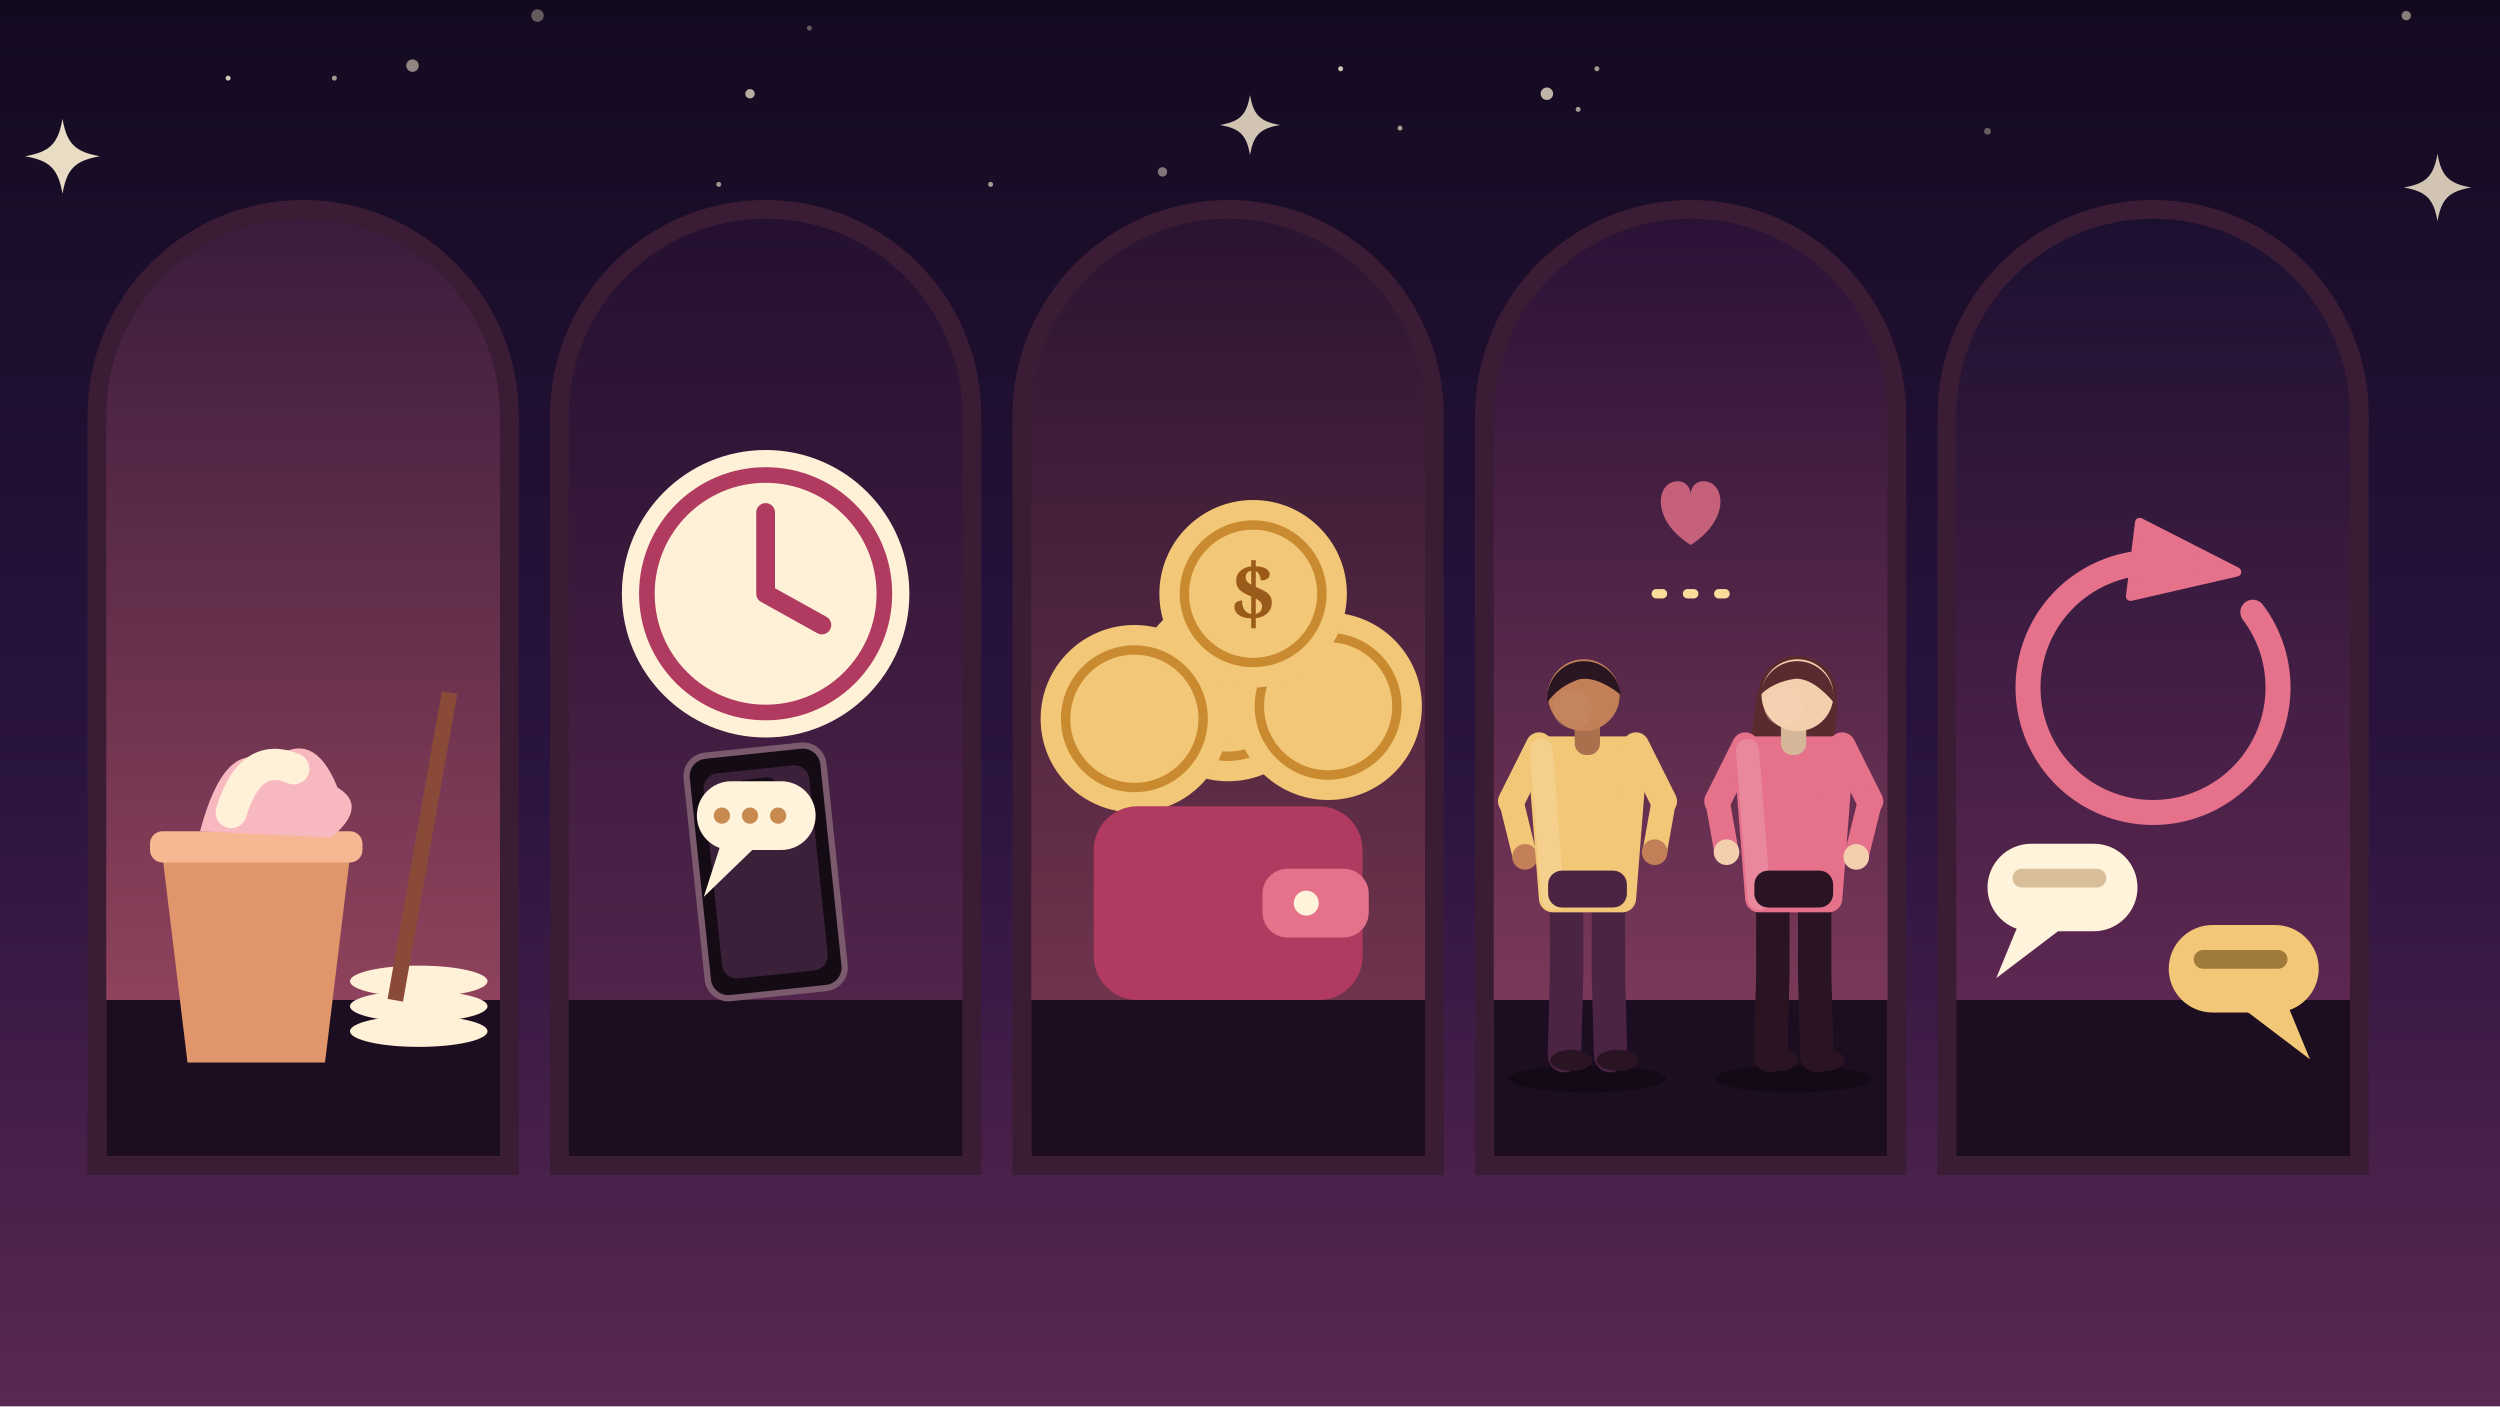
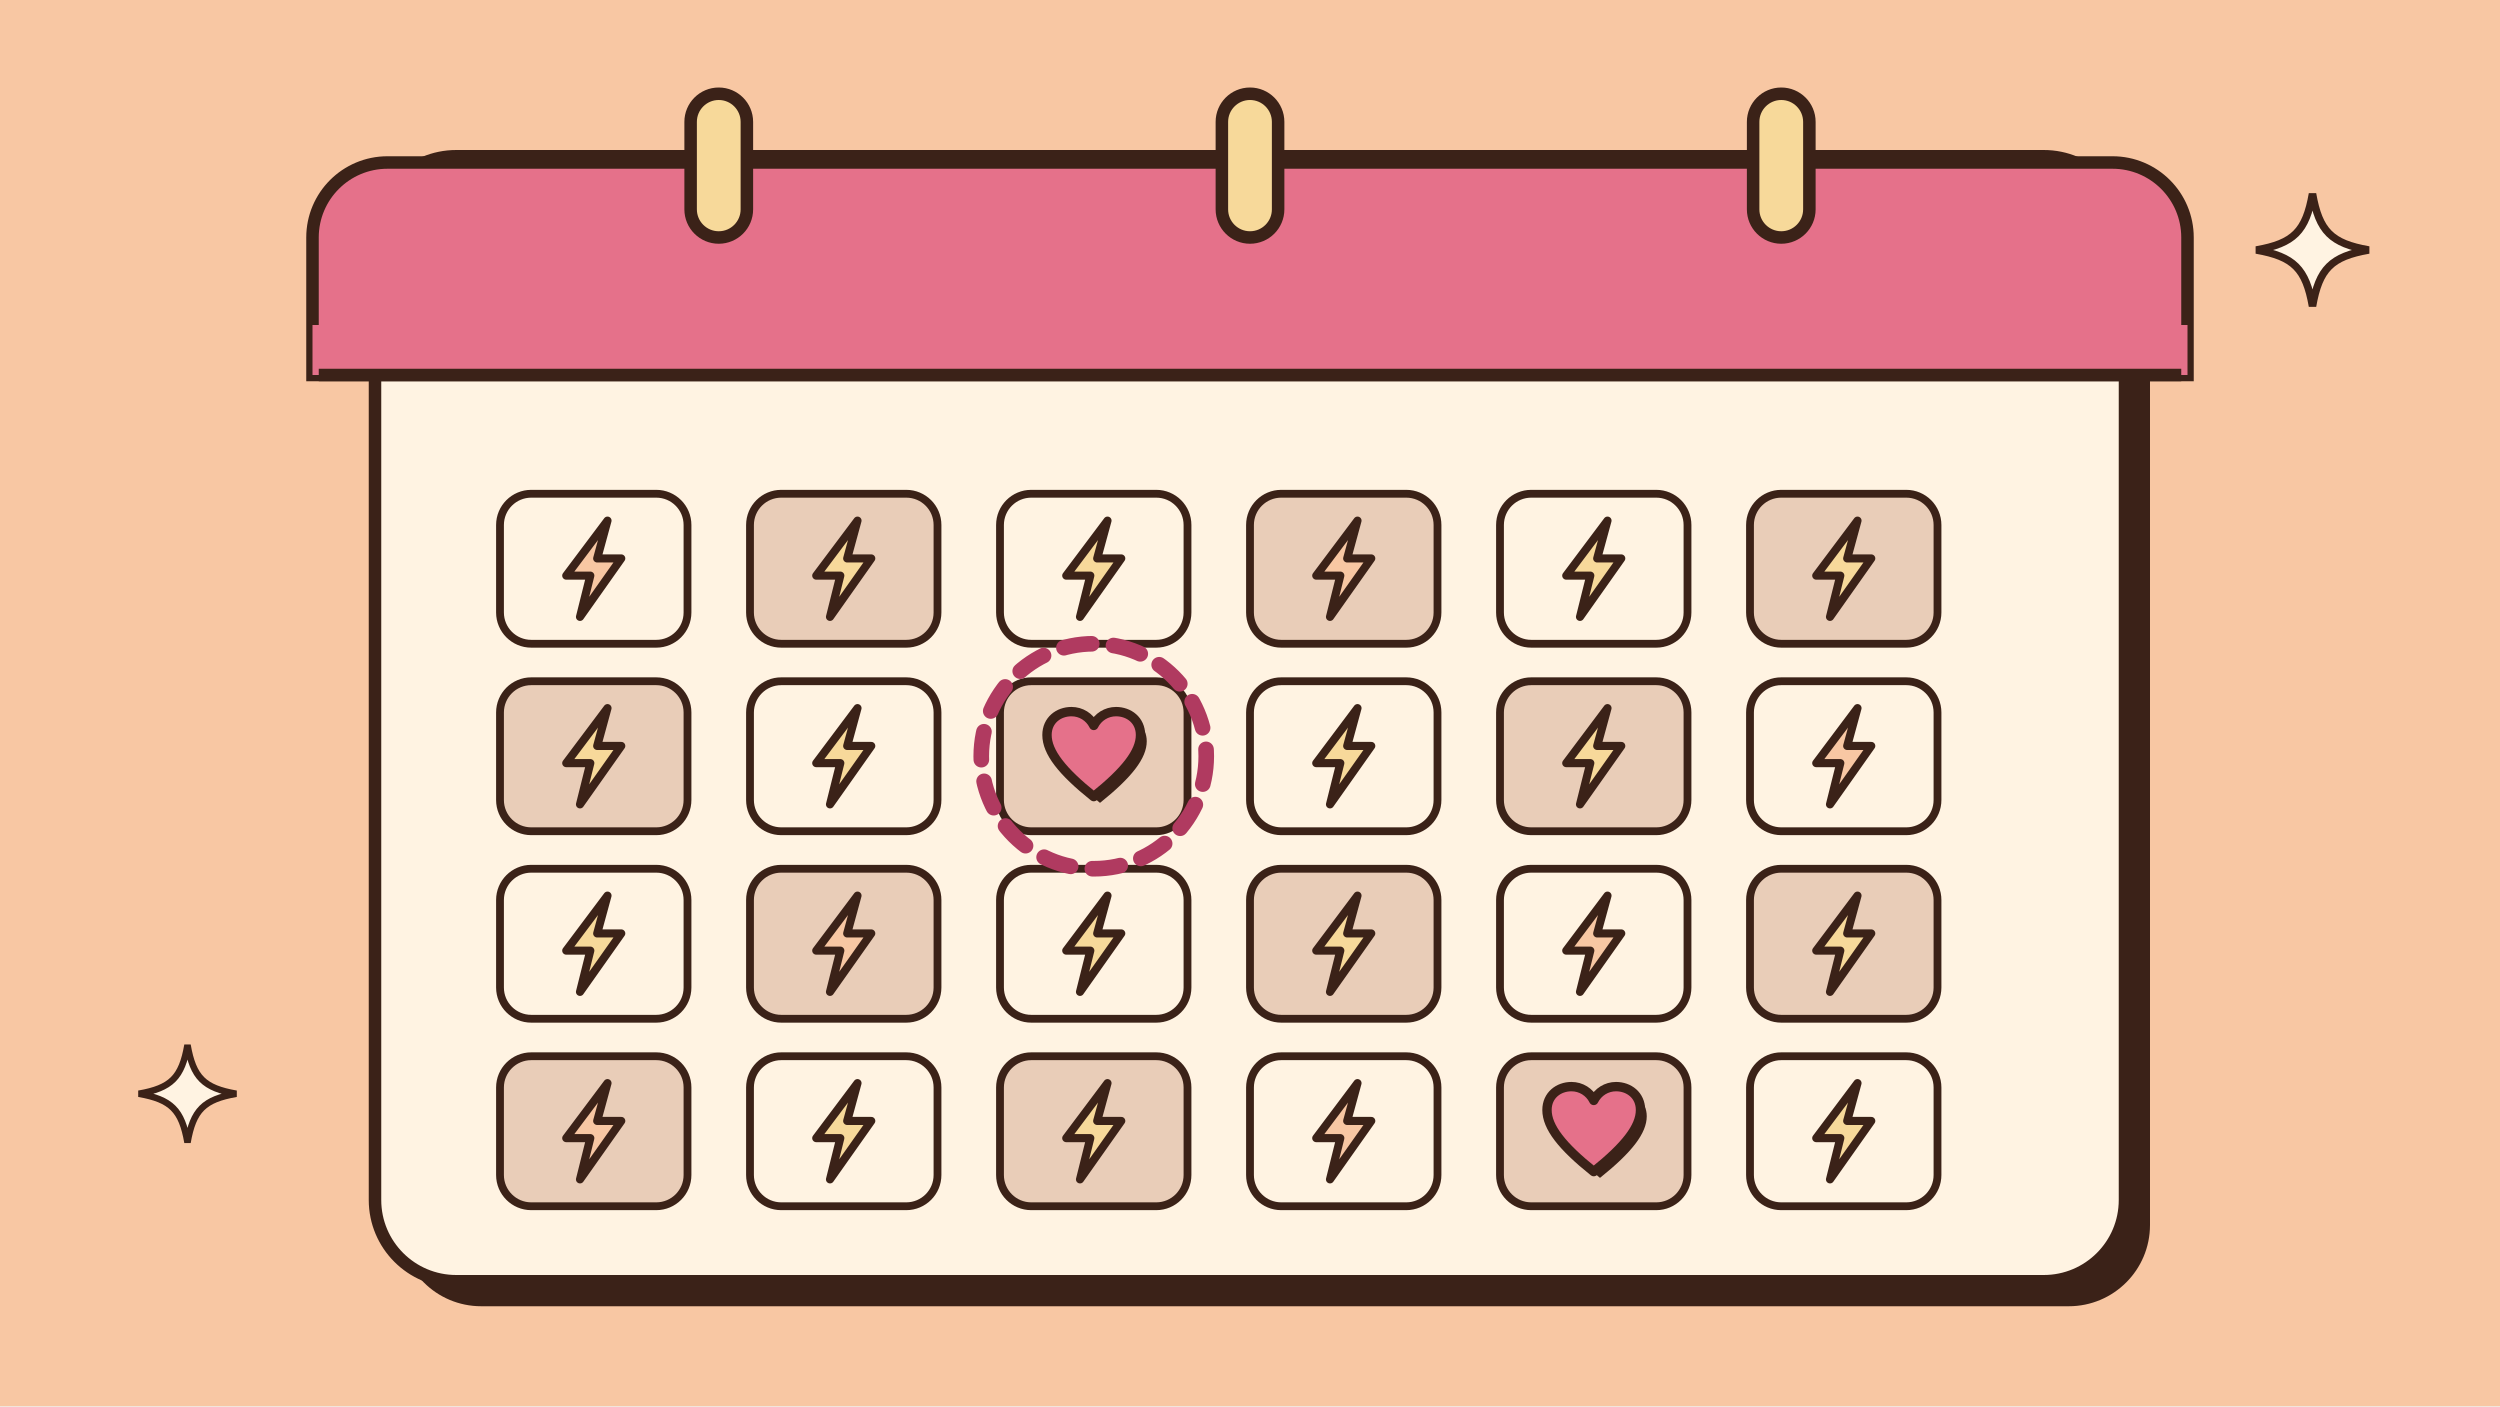
<svg xmlns="http://www.w3.org/2000/svg" viewBox="0 0 800 450" preserveAspectRatio="xMidYMid slice">
-   <defs>
-     <linearGradient id="f2bg" x1="0" y1="0" x2="0" y2="1">
-       <stop offset="0" stop-color="#140a20" />
-       <stop offset=".55" stop-color="#2a1440" />
-       <stop offset="1" stop-color="#5a2850" />
-     </linearGradient>
-   </defs>
-   <rect width="800" height="450" fill="url(#f2bg)" />
-   <circle cx="259" cy="9" r="0.8" fill="#fff3d6" opacity="0.34" />
-   <circle cx="429" cy="22" r="0.8" fill="#fff3d6" opacity="0.80" />
-   <circle cx="172" cy="5" r="2.0" fill="#fff3d6" opacity="0.34" />
-   <circle cx="73" cy="25" r="0.8" fill="#fff3d6" opacity="0.82" />
-   <circle cx="505" cy="35" r="0.8" fill="#fff3d6" opacity="0.62" />
-   <circle cx="317" cy="59" r="0.8" fill="#fff3d6" opacity="0.61" />
-   <circle cx="107" cy="25" r="0.8" fill="#fff3d6" opacity="0.61" />
-   <circle cx="448" cy="41" r="0.8" fill="#fff3d6" opacity="0.62" />
-   <circle cx="511" cy="22" r="0.8" fill="#fff3d6" opacity="0.61" />
-   <circle cx="495" cy="30" r="2.0" fill="#fff3d6" opacity="0.73" />
-   <circle cx="372" cy="55" r="1.5" fill="#fff3d6" opacity="0.46" />
-   <circle cx="636" cy="42" r="1.1" fill="#fff3d6" opacity="0.35" />
-   <circle cx="240" cy="30" r="1.5" fill="#fff3d6" opacity="0.70" />
-   <circle cx="230" cy="59" r="0.8" fill="#fff3d6" opacity="0.58" />
-   <circle cx="132" cy="21" r="2.0" fill="#fff3d6" opacity="0.53" />
-   <circle cx="770" cy="5" r="1.5" fill="#fff3d6" opacity="0.49" />
-   <clipPath id="f2ac">
-     <path d="M34 370 V133.0 A63.0 63.0 0 0 1 160 133.0 V370Z" />
-   </clipPath>
-   <linearGradient id="f2as" x1="0" y1="0" x2="0" y2="1">
-     <stop offset="0" stop-color="#3a1c3c" />
-     <stop offset="1" stop-color="#a04a62" />
-   </linearGradient>
-   <path d="M28 376 V133.0 A69.0 69.0 0 0 1 166 133.0 V376Z" fill="#3a1c34" />
-   <g clip-path="url(#f2ac)">
-     <rect x="34" y="70" width="126" height="300" fill="url(#f2as)" />
-     <rect x="34" y="320" width="126" height="50" fill="#1c0e20" />
-     <path d="M52 274 H112 L104 340 H60Z" fill="#e0956a" />
-     <rect x="48" y="266" width="68" height="10" rx="4" fill="#f6b793" />
-     <path d="M64 266 q8 -30 22 -22 q14 -12 22 8 q10 6 -2 16z" fill="#f8b8c0" />
-     <path d="M74 260 q6 -20 20 -14" stroke="#fff0d8" stroke-width="10" fill="none" stroke-linecap="round" />
-     <ellipse cx="134" cy="330" rx="22" ry="5" fill="#fff0d8" />
-     <ellipse cx="134" cy="322" rx="22" ry="5" fill="#fff0d8" />
-     <ellipse cx="134" cy="314" rx="22" ry="5" fill="#fff0d8" />
-     <rect x="124" y="220" width="5" height="100" fill="#8a4a38" transform="rotate(10 126 320)" />
+   <rect width="800" height="450" fill="#f8c7a3" />
+   <g transform="">
+     <rect x="128" y="58" width="560" height="360" rx="26" fill="#3b2218" />
+     <rect x="120" y="50" width="560" height="360" rx="26" fill="#fff3e2" stroke="#3b2218" stroke-width="4" />
  </g>
-   <clipPath id="f2bc">
-     <path d="M182 370 V133.0 A63.0 63.0 0 0 1 308 133.0 V370Z" />
-   </clipPath>
-   <linearGradient id="f2bs" x1="0" y1="0" x2="0" y2="1">
-     <stop offset="0" stop-color="#241030" />
-     <stop offset="1" stop-color="#5a2850" />
-   </linearGradient>
-   <path d="M176 376 V133.0 A69.0 69.0 0 0 1 314 133.0 V376Z" fill="#3a1c34" />
-   <g clip-path="url(#f2bc)">
-     <rect x="182" y="70" width="126" height="300" fill="url(#f2bs)" />
-     <rect x="182" y="320" width="126" height="50" fill="#1c0e20" />
-     <circle cx="245.0" cy="190" r="46" fill="#fff0d8" />
-     <circle cx="245.0" cy="190" r="38" fill="none" stroke="#b03a60" stroke-width="5" />
-     <path d="M245.0 164 V190 L263.0 200" stroke="#b03a60" stroke-width="6" fill="none" stroke-linecap="round" stroke-linejoin="round" />
-     <g transform="rotate(-6 245.0 279.0)">
-       <rect x="223.0" y="240" width="44" height="78" rx="6.6" fill="#150b14" stroke="#7a5a6c" stroke-width="2" />
-       <rect x="228.0" y="246" width="34" height="66" rx="4.84" fill="#3a2038" />
-       <rect x="238.84" y="249" width="12.32" height="5" rx="2.5" fill="#150b14" />
-     </g>
-     <rect x="223.0" y="250" width="38" height="22" rx="11.0" fill="#fff3dc" />
-     <path d="M230.7 270 L225.2 287 L242.8 270Z" fill="#fff3dc" />
-     <circle cx="231.0" cy="261" r="2.6" fill="#c98a50" />
-     <circle cx="240.0" cy="261" r="2.6" fill="#c98a50" />
-     <circle cx="249.0" cy="261" r="2.6" fill="#c98a50" />
+   <path d="M124 52 H676 a24 24 0 0 1 24 24 V120 H100 V76 a24 24 0 0 1 24 -24Z" fill="#e5718a" stroke="#3b2218" stroke-width="4" transform="translate(0 0)" />
+   <rect x="100" y="104" width="600" height="16" fill="#e5718a" />
+   <line x1="102" y1="120" x2="698" y2="120" stroke="#3b2218" stroke-width="4" />
+   <rect x="221" y="30" width="18" height="46" rx="9" fill="#f7d99a" stroke="#3b2218" stroke-width="4" />
+   <rect x="391" y="30" width="18" height="46" rx="9" fill="#f7d99a" stroke="#3b2218" stroke-width="4" />
+   <rect x="561" y="30" width="18" height="46" rx="9" fill="#f7d99a" stroke="#3b2218" stroke-width="4" />
+   <rect x="160" y="158" width="60" height="48" rx="10" fill="#fff3e2" stroke="#3b2218" stroke-width="2.5" />
+   <path d="M4 -14 L-8 2 L-1 2 L-4 14 L8 -3 L1 -3 Z" transform="translate(190 182) scale(1.1)" fill="#f8c7a3" stroke="#3b2218" stroke-width="2.36" stroke-linejoin="round" />
+   <rect x="240" y="158" width="60" height="48" rx="10" fill="#e9cdb8" stroke="#3b2218" stroke-width="2.5" />
+   <path d="M4 -14 L-8 2 L-1 2 L-4 14 L8 -3 L1 -3 Z" transform="translate(270 182) scale(1.1)" fill="#f7d99a" stroke="#3b2218" stroke-width="2.36" stroke-linejoin="round" />
+   <rect x="320" y="158" width="60" height="48" rx="10" fill="#fff3e2" stroke="#3b2218" stroke-width="2.5" />
+   <path d="M4 -14 L-8 2 L-1 2 L-4 14 L8 -3 L1 -3 Z" transform="translate(350 182) scale(1.1)" fill="#f7d99a" stroke="#3b2218" stroke-width="2.36" stroke-linejoin="round" />
+   <rect x="400" y="158" width="60" height="48" rx="10" fill="#e9cdb8" stroke="#3b2218" stroke-width="2.5" />
+   <path d="M4 -14 L-8 2 L-1 2 L-4 14 L8 -3 L1 -3 Z" transform="translate(430 182) scale(1.1)" fill="#f8c7a3" stroke="#3b2218" stroke-width="2.36" stroke-linejoin="round" />
+   <rect x="480" y="158" width="60" height="48" rx="10" fill="#fff3e2" stroke="#3b2218" stroke-width="2.5" />
+   <path d="M4 -14 L-8 2 L-1 2 L-4 14 L8 -3 L1 -3 Z" transform="translate(510 182) scale(1.1)" fill="#f7d99a" stroke="#3b2218" stroke-width="2.36" stroke-linejoin="round" />
+   <rect x="560" y="158" width="60" height="48" rx="10" fill="#e9cdb8" stroke="#3b2218" stroke-width="2.5" />
+   <path d="M4 -14 L-8 2 L-1 2 L-4 14 L8 -3 L1 -3 Z" transform="translate(590 182) scale(1.1)" fill="#f7d99a" stroke="#3b2218" stroke-width="2.36" stroke-linejoin="round" />
+   <rect x="160" y="218" width="60" height="48" rx="10" fill="#e9cdb8" stroke="#3b2218" stroke-width="2.5" />
+   <path d="M4 -14 L-8 2 L-1 2 L-4 14 L8 -3 L1 -3 Z" transform="translate(190 242) scale(1.1)" fill="#f7d99a" stroke="#3b2218" stroke-width="2.36" stroke-linejoin="round" />
+   <rect x="240" y="218" width="60" height="48" rx="10" fill="#fff3e2" stroke="#3b2218" stroke-width="2.5" />
+   <path d="M4 -14 L-8 2 L-1 2 L-4 14 L8 -3 L1 -3 Z" transform="translate(270 242) scale(1.1)" fill="#f7d99a" stroke="#3b2218" stroke-width="2.36" stroke-linejoin="round" />
+   <rect x="320" y="218" width="60" height="48" rx="10" fill="#e9cdb8" stroke="#3b2218" stroke-width="2.5" />
+   <g transform="translate(333 225) rotate(0 50 44) scale(0.34)">
+     <path d="M50 88 C20 64 6 46 6 30 C6 16 17 8 29 8 C38 8 46 13 50 21 C54 13 62 8 71 8 C83 8 94 16 94 30 C94 46 80 64 50 88 Z" transform="translate(5.88 5.88)" fill="#3b2218" />
+     <path d="M50 88 C20 64 6 46 6 30 C6 16 17 8 29 8 C38 8 46 13 50 21 C54 13 62 8 71 8 C83 8 94 16 94 30 C94 46 80 64 50 88 Z" fill="#e5718a" stroke="#3b2218" stroke-width="8.82" stroke-linejoin="round" />
  </g>
-   <clipPath id="f2cc">
-     <path d="M330 370 V133.0 A63.0 63.0 0 0 1 456 133.0 V370Z" />
-   </clipPath>
-   <linearGradient id="f2cs" x1="0" y1="0" x2="0" y2="1">
-     <stop offset="0" stop-color="#2a1430" />
-     <stop offset="1" stop-color="#7e3a52" />
-   </linearGradient>
-   <path d="M324 376 V133.0 A69.0 69.0 0 0 1 462 133.0 V376Z" fill="#3a1c34" />
-   <g clip-path="url(#f2cc)">
-     <rect x="330" y="70" width="126" height="300" fill="url(#f2cs)" />
-     <rect x="330" y="320" width="126" height="50" fill="#1c0e20" />
-     <circle cx="393.0" cy="220" r="30" fill="#f2c777" />
-     <circle cx="393.0" cy="220" r="22" fill="none" stroke="#c98a30" stroke-width="3" />
-     <circle cx="425.0" cy="226" r="30" fill="#f2c777" />
-     <circle cx="425.0" cy="226" r="22" fill="none" stroke="#c98a30" stroke-width="3" />
-     <circle cx="363.0" cy="230" r="30" fill="#f2c777" />
-     <circle cx="363.0" cy="230" r="22" fill="none" stroke="#c98a30" stroke-width="3" />
-     <circle cx="401.0" cy="190" r="30" fill="#f2c777" />
-     <circle cx="401.0" cy="190" r="22" fill="none" stroke="#c98a30" stroke-width="3" />
-     <text x="401.0" y="199" font-family="Georgia,serif" font-weight="700" font-size="26" fill="#9a5a1a" text-anchor="middle">$</text>
-     <rect x="350" y="258" width="86" height="62" rx="14" fill="#b03a60" />
-     <rect x="404" y="278" width="34" height="22" rx="8" fill="#e5718a" />
-     <circle cx="418" cy="289" r="4" fill="#fff3dc" />
+   <rect x="400" y="218" width="60" height="48" rx="10" fill="#fff3e2" stroke="#3b2218" stroke-width="2.5" />
+   <path d="M4 -14 L-8 2 L-1 2 L-4 14 L8 -3 L1 -3 Z" transform="translate(430 242) scale(1.1)" fill="#f7d99a" stroke="#3b2218" stroke-width="2.36" stroke-linejoin="round" />
+   <rect x="480" y="218" width="60" height="48" rx="10" fill="#e9cdb8" stroke="#3b2218" stroke-width="2.5" />
+   <path d="M4 -14 L-8 2 L-1 2 L-4 14 L8 -3 L1 -3 Z" transform="translate(510 242) scale(1.1)" fill="#f7d99a" stroke="#3b2218" stroke-width="2.36" stroke-linejoin="round" />
+   <rect x="560" y="218" width="60" height="48" rx="10" fill="#fff3e2" stroke="#3b2218" stroke-width="2.5" />
+   <path d="M4 -14 L-8 2 L-1 2 L-4 14 L8 -3 L1 -3 Z" transform="translate(590 242) scale(1.1)" fill="#f8c7a3" stroke="#3b2218" stroke-width="2.36" stroke-linejoin="round" />
+   <rect x="160" y="278" width="60" height="48" rx="10" fill="#fff3e2" stroke="#3b2218" stroke-width="2.5" />
+   <path d="M4 -14 L-8 2 L-1 2 L-4 14 L8 -3 L1 -3 Z" transform="translate(190 302) scale(1.1)" fill="#f7d99a" stroke="#3b2218" stroke-width="2.36" stroke-linejoin="round" />
+   <rect x="240" y="278" width="60" height="48" rx="10" fill="#e9cdb8" stroke="#3b2218" stroke-width="2.5" />
+   <path d="M4 -14 L-8 2 L-1 2 L-4 14 L8 -3 L1 -3 Z" transform="translate(270 302) scale(1.1)" fill="#f8c7a3" stroke="#3b2218" stroke-width="2.36" stroke-linejoin="round" />
+   <rect x="320" y="278" width="60" height="48" rx="10" fill="#fff3e2" stroke="#3b2218" stroke-width="2.5" />
+   <path d="M4 -14 L-8 2 L-1 2 L-4 14 L8 -3 L1 -3 Z" transform="translate(350 302) scale(1.1)" fill="#f7d99a" stroke="#3b2218" stroke-width="2.36" stroke-linejoin="round" />
+   <rect x="400" y="278" width="60" height="48" rx="10" fill="#e9cdb8" stroke="#3b2218" stroke-width="2.5" />
+   <path d="M4 -14 L-8 2 L-1 2 L-4 14 L8 -3 L1 -3 Z" transform="translate(430 302) scale(1.1)" fill="#f7d99a" stroke="#3b2218" stroke-width="2.36" stroke-linejoin="round" />
+   <rect x="480" y="278" width="60" height="48" rx="10" fill="#fff3e2" stroke="#3b2218" stroke-width="2.5" />
+   <path d="M4 -14 L-8 2 L-1 2 L-4 14 L8 -3 L1 -3 Z" transform="translate(510 302) scale(1.1)" fill="#f8c7a3" stroke="#3b2218" stroke-width="2.36" stroke-linejoin="round" />
+   <rect x="560" y="278" width="60" height="48" rx="10" fill="#e9cdb8" stroke="#3b2218" stroke-width="2.5" />
+   <path d="M4 -14 L-8 2 L-1 2 L-4 14 L8 -3 L1 -3 Z" transform="translate(590 302) scale(1.1)" fill="#f7d99a" stroke="#3b2218" stroke-width="2.36" stroke-linejoin="round" />
+   <rect x="160" y="338" width="60" height="48" rx="10" fill="#e9cdb8" stroke="#3b2218" stroke-width="2.5" />
+   <path d="M4 -14 L-8 2 L-1 2 L-4 14 L8 -3 L1 -3 Z" transform="translate(190 362) scale(1.1)" fill="#f8c7a3" stroke="#3b2218" stroke-width="2.36" stroke-linejoin="round" />
+   <rect x="240" y="338" width="60" height="48" rx="10" fill="#fff3e2" stroke="#3b2218" stroke-width="2.5" />
+   <path d="M4 -14 L-8 2 L-1 2 L-4 14 L8 -3 L1 -3 Z" transform="translate(270 362) scale(1.1)" fill="#f7d99a" stroke="#3b2218" stroke-width="2.36" stroke-linejoin="round" />
+   <rect x="320" y="338" width="60" height="48" rx="10" fill="#e9cdb8" stroke="#3b2218" stroke-width="2.5" />
+   <path d="M4 -14 L-8 2 L-1 2 L-4 14 L8 -3 L1 -3 Z" transform="translate(350 362) scale(1.1)" fill="#f7d99a" stroke="#3b2218" stroke-width="2.36" stroke-linejoin="round" />
+   <rect x="400" y="338" width="60" height="48" rx="10" fill="#fff3e2" stroke="#3b2218" stroke-width="2.5" />
+   <path d="M4 -14 L-8 2 L-1 2 L-4 14 L8 -3 L1 -3 Z" transform="translate(430 362) scale(1.1)" fill="#f8c7a3" stroke="#3b2218" stroke-width="2.36" stroke-linejoin="round" />
+   <rect x="480" y="338" width="60" height="48" rx="10" fill="#e9cdb8" stroke="#3b2218" stroke-width="2.5" />
+   <g transform="translate(493 345) rotate(0 50 44) scale(0.34)">
+     <path d="M50 88 C20 64 6 46 6 30 C6 16 17 8 29 8 C38 8 46 13 50 21 C54 13 62 8 71 8 C83 8 94 16 94 30 C94 46 80 64 50 88 Z" transform="translate(5.88 5.88)" fill="#3b2218" />
+     <path d="M50 88 C20 64 6 46 6 30 C6 16 17 8 29 8 C38 8 46 13 50 21 C54 13 62 8 71 8 C83 8 94 16 94 30 C94 46 80 64 50 88 Z" fill="#e5718a" stroke="#3b2218" stroke-width="8.82" stroke-linejoin="round" />
  </g>
-   <clipPath id="f2dc">
-     <path d="M478 370 V133.0 A63.0 63.0 0 0 1 604 133.0 V370Z" />
-   </clipPath>
-   <linearGradient id="f2ds" x1="0" y1="0" x2="0" y2="1">
-     <stop offset="0" stop-color="#2a1236" />
-     <stop offset="1" stop-color="#8a4060" />
-   </linearGradient>
-   <path d="M472 376 V133.0 A69.0 69.0 0 0 1 610 133.0 V376Z" fill="#3a1c34" />
-   <g clip-path="url(#f2dc)">
-     <rect x="478" y="70" width="126" height="300" fill="url(#f2ds)" />
-     <rect x="478" y="320" width="126" height="50" fill="#1c0e20" />
-     <g transform="translate(508 286) scale(1 1) translate(-508 -286)">
-       <ellipse cx="508" cy="345.2" rx="25.2" ry="4.4" fill="#000" opacity=".28" />
-       <g transform="rotate(0 508 286)">
-         <g transform="rotate(-6 508 233.8)" />
-         <path d="M501.3 284.5 L501.3 312.6 L500.6 337.8" stroke="#4a2442" stroke-width="10.7" fill="none" stroke-linecap="round" stroke-linejoin="round" />
-         <ellipse cx="502.8" cy="339.3" rx="6.7" ry="3.4" fill="#2a1424" />
-         <path d="M514.7 284.5 L514.7 312.6 L515.4 337.8" stroke="#4a2442" stroke-width="10.7" fill="none" stroke-linecap="round" stroke-linejoin="round" />
-         <ellipse cx="517.6" cy="339.3" rx="6.7" ry="3.4" fill="#2a1424" />
-         <path d="M492.5 238.6 L483.6 256.4" stroke="#f2c777" stroke-width="8.5" fill="none" stroke-linecap="round" stroke-linejoin="round" />
-         <path d="M483.6 256.4 L488.0 274.2" stroke="#f2c777" stroke-width="7.8" fill="none" stroke-linecap="round" stroke-linejoin="round" />
-         <circle cx="488.0" cy="274.2" r="4.1" fill="#c27f58" />
-         <path d="M493.2 240.1 L522.8 240.1 L519.1 287.5 L496.9 287.5Z" fill="#f2c777" stroke="#f2c777" stroke-width="8.9" stroke-linejoin="round" />
-         <path d="M493.2 240.1 L496.9 287.5" stroke="#fff" stroke-opacity=".16" stroke-width="7.4" stroke-linecap="round" />
-         <rect x="495.4" y="278.6" width="25.2" height="11.8" rx="4.4" fill="#4a2442" />
-         <path d="M523.5 238.6 L532.4 256.4" stroke="#f2c777" stroke-width="8.5" fill="none" stroke-linecap="round" stroke-linejoin="round" />
-         <path d="M532.4 256.4 L529.5 272.7" stroke="#f2c777" stroke-width="7.8" fill="none" stroke-linecap="round" stroke-linejoin="round" />
-         <circle cx="529.5" cy="272.7" r="4.1" fill="#c27f58" />
-         <rect x="503.9" y="228.3" width="8.1" height="13.3" rx="3.7" fill="#aa6f4d" />
-         <g transform="rotate(-6 508 233.8)">
-           <circle cx="508" cy="222.4" r="11.5" fill="#c27f58" />
-           <circle cx="504.0" cy="226.4" r="6.3" fill="#c88b68" opacity=".35" />
-           <path d="M496.2 223.5 A11.8 12.0 0 0 1 519.8 223.5 Q512.6 216.6 506.9 217.2 Q500.0 218.9 496.2 223.5Z" fill="#2a1620" />
-         </g>
-       </g>
-     </g>
-     <g transform="translate(574 286) scale(1 1) translate(-574 -286)">
-       <ellipse cx="574" cy="345.2" rx="25.2" ry="4.4" fill="#000" opacity=".28" />
-       <g transform="rotate(0 574 286)">
-         <g transform="rotate(6 574 233.8)">
-           <path d="M561.2 222.4 Q559.1 252.2 568.3 253.3 L579.7 253.3 Q588.9 252.2 586.8 222.4 Z" fill="#5b2a2e" />
-           <circle cx="574" cy="222.36" r="12.6" fill="#5b2a2e" />
-         </g>
-         <path d="M567.3 284.5 L567.3 312.6 L566.6 337.8" stroke="#2a1424" stroke-width="10.7" fill="none" stroke-linecap="round" stroke-linejoin="round" />
-         <ellipse cx="568.8" cy="339.3" rx="6.7" ry="3.4" fill="#2a1424" />
-         <path d="M580.7 284.5 L580.7 312.6 L581.4 337.8" stroke="#2a1424" stroke-width="10.7" fill="none" stroke-linecap="round" stroke-linejoin="round" />
-         <ellipse cx="583.6" cy="339.3" rx="6.7" ry="3.4" fill="#2a1424" />
-         <path d="M558.5 238.6 L549.6 256.4" stroke="#e5718a" stroke-width="8.5" fill="none" stroke-linecap="round" stroke-linejoin="round" />
-         <path d="M549.6 256.4 L552.5 272.7" stroke="#e5718a" stroke-width="7.8" fill="none" stroke-linecap="round" stroke-linejoin="round" />
-         <circle cx="552.5" cy="272.7" r="4.1" fill="#f4cfae" />
-         <path d="M559.2 240.1 L588.8 240.1 L585.1 287.5 L562.9 287.5Z" fill="#e5718a" stroke="#e5718a" stroke-width="8.9" stroke-linejoin="round" />
-         <path d="M559.2 240.1 L562.9 287.5" stroke="#fff" stroke-opacity=".16" stroke-width="7.4" stroke-linecap="round" />
-         <rect x="561.4" y="278.6" width="25.2" height="11.8" rx="4.4" fill="#2a1424" />
-         <path d="M589.5 238.6 L598.4 256.4" stroke="#e5718a" stroke-width="8.5" fill="none" stroke-linecap="round" stroke-linejoin="round" />
-         <path d="M598.4 256.4 L594.0 274.2" stroke="#e5718a" stroke-width="7.8" fill="none" stroke-linecap="round" stroke-linejoin="round" />
-         <circle cx="594.0" cy="274.2" r="4.1" fill="#f4cfae" />
-         <rect x="569.9" y="228.3" width="8.1" height="13.3" rx="3.7" fill="#d6b699" />
-         <g transform="rotate(6 574 233.8)">
-           <circle cx="574" cy="222.4" r="11.5" fill="#f4cfae" />
-           <circle cx="570.0" cy="226.4" r="6.3" fill="#f5d3b6" opacity=".35" />
-           <path d="M562.2 223.5 A11.8 12.0 0 0 1 585.8 223.5 Q578.6 216.6 572.9 217.2 Q566.0 218.9 562.2 223.5Z" fill="#5b2a2e" />
-         </g>
-       </g>
-     </g>
-     <path d="M530 190 H552" stroke="#fbdc9a" stroke-width="3" stroke-dasharray="2 8" stroke-linecap="round" />
-     <path d="M0 14 C-22 0 -18 -20 -7 -20 C-2 -20 0 -16 0 -13 C0 -16 2 -20 7 -20 C18 -20 22 0 0 14 Z" transform="translate(541.0 166) rotate(0) scale(0.6)" fill="#e5718a" opacity="0.8" />
-   </g>
-   <clipPath id="f2ec">
-     <path d="M626 370 V133.0 A63.0 63.0 0 0 1 752 133.0 V370Z" />
-   </clipPath>
-   <linearGradient id="f2es" x1="0" y1="0" x2="0" y2="1">
-     <stop offset="0" stop-color="#1c1030" />
-     <stop offset="1" stop-color="#6a2c58" />
-   </linearGradient>
-   <path d="M620 376 V133.0 A69.0 69.0 0 0 1 758 133.0 V376Z" fill="#3a1c34" />
-   <g clip-path="url(#f2ec)">
-     <rect x="626" y="70" width="126" height="300" fill="url(#f2es)" />
-     <rect x="626" y="320" width="126" height="50" fill="#1c0e20" />
-     <path d="M720.9 195.9 A40 40 0 1 1 693.9 180.3" stroke="#e5718a" stroke-width="8" fill="none" stroke-linecap="round" />
-     <path d="M715.7 183.0 L681.8 190.8 L684.7 167.2Z" fill="#e5718a" stroke="#e5718a" stroke-width="3" stroke-linejoin="round" />
-     <rect x="636" y="270" width="48" height="28" rx="14.0" fill="#fff3dc" />
-     <path d="M645.8 296 L638.8 313 L661.2 296Z" fill="#fff3dc" />
-     <rect x="694" y="296" width="48" height="28" rx="14.0" fill="#f2c777" />
-     <path d="M732.2 322 L739.2 339 L716.8 322Z" fill="#f2c777" />
-     <rect x="644" y="278" width="30" height="6" rx="3.0" fill="#d9bf99" />
-     <rect x="702" y="304" width="30" height="6" rx="3.0" fill="#a07a3a" />
-   </g>
-   <path d="M0-12C1.4-4 4-1.4 12 0 4 1.4 1.4 4 0 12-1.4 4-4 1.4-12 0-4-1.4-1.4-4 0-12Z" transform="translate(20 50) scale(1)" fill="#fff3d6" opacity="0.9" />
-   <path d="M0-12C1.4-4 4-1.4 12 0 4 1.4 1.4 4 0 12-1.4 4-4 1.4-12 0-4-1.4-1.4-4 0-12Z" transform="translate(780 60) scale(0.9)" fill="#fff3d6" opacity="0.8" />
-   <path d="M0-12C1.4-4 4-1.4 12 0 4 1.4 1.4 4 0 12-1.4 4-4 1.4-12 0-4-1.4-1.4-4 0-12Z" transform="translate(400 40) scale(0.8)" fill="#fff3d6" opacity="0.8" />
+   <rect x="560" y="338" width="60" height="48" rx="10" fill="#fff3e2" stroke="#3b2218" stroke-width="2.5" />
+   <path d="M4 -14 L-8 2 L-1 2 L-4 14 L8 -3 L1 -3 Z" transform="translate(590 362) scale(1.1)" fill="#f7d99a" stroke="#3b2218" stroke-width="2.36" stroke-linejoin="round" />
+   <circle cx="350" cy="242" r="36" fill="none" stroke="#b03a60" stroke-width="5" stroke-dasharray="9 7" stroke-linecap="round" />
+   <path d="M0-12C1.4-4 4-1.4 12 0 4 1.4 1.4 4 0 12-1.4 4-4 1.4-12 0-4-1.4-1.4-4 0-12Z" transform="translate(740 80) scale(1.5)" fill="#fff3e2" stroke="#3b2218" stroke-width="1.6" />
+   <path d="M0-12C1.4-4 4-1.4 12 0 4 1.4 1.4 4 0 12-1.4 4-4 1.4-12 0-4-1.4-1.4-4 0-12Z" transform="translate(60 350) scale(1.3)" fill="#fff3e2" stroke="#3b2218" stroke-width="1.6" />
</svg>
